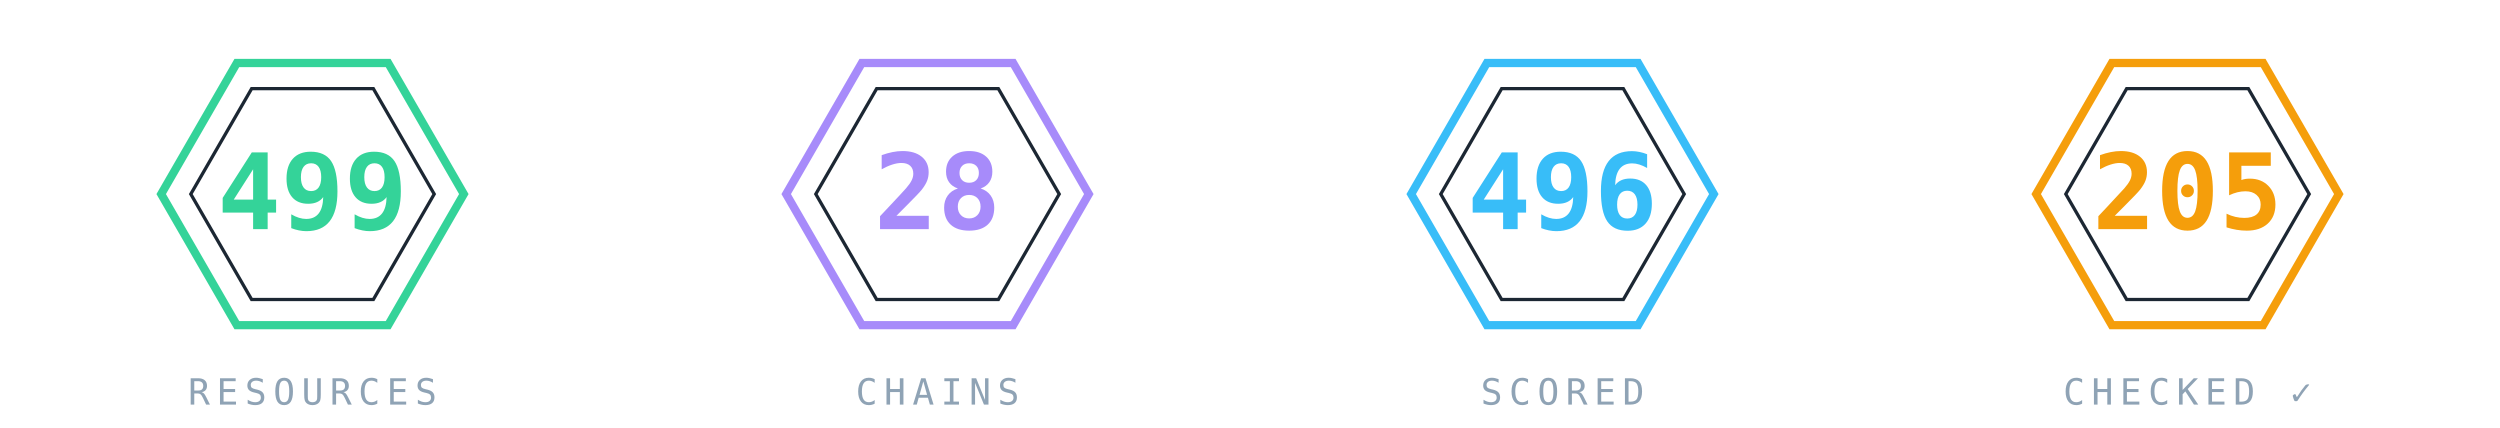
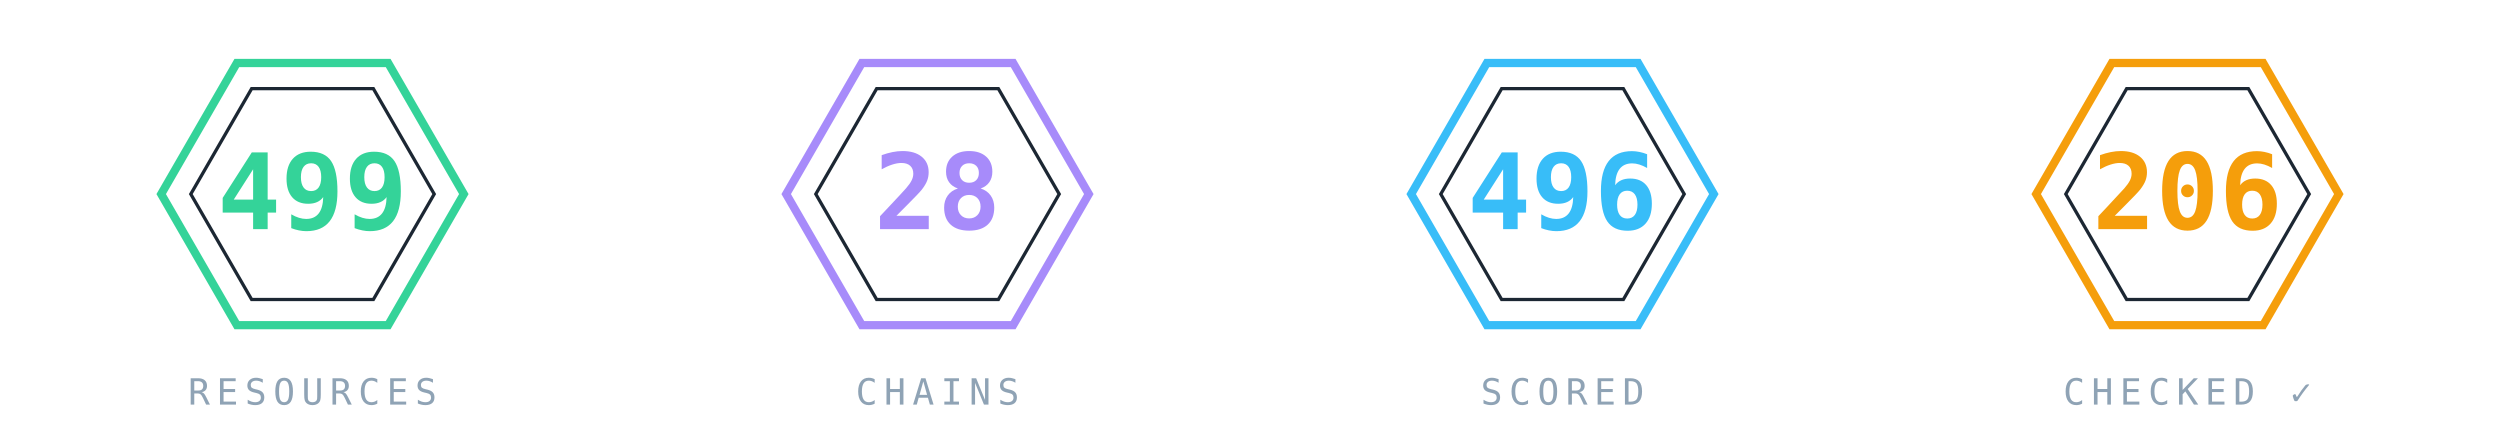
- <svg xmlns="http://www.w3.org/2000/svg" width="1520" height="260" viewBox="0 0 1520 260" role="img" aria-label="499 resources, 28 chains, 496 scored, 205 independently checked">
+ <svg xmlns="http://www.w3.org/2000/svg" width="1520" height="260" viewBox="0 0 1520 260" role="img" aria-label="499 resources, 28 chains, 496 scored, 206 independently checked">
  <g>
    <path d="M98.0 118.0 L144.0 38.3 L236.0 38.3 L282.0 118.0 L236.0 197.7 L144.0 197.7 Z" fill="none" stroke="#34d399" stroke-width="5" />
    <path d="M116.0 118.0 L153.0 53.9 L227.0 53.9 L264.0 118.0 L227.0 182.1 L153.0 182.1 Z" fill="none" stroke="#1c2733" stroke-width="2" />
    <text x="190" y="139.333" text-anchor="middle" font-family="ui-monospace, SFMono-Regular, Menlo, monospace" font-size="64" font-weight="700" fill="#34d399">499</text>
    <text x="190" y="246" text-anchor="middle" font-family="ui-monospace, SFMono-Regular, Menlo, monospace" font-size="22" letter-spacing="4" fill="#8fa3b5">RESOURCES</text>
  </g>
  <g>
    <path d="M478.0 118.0 L524.0 38.3 L616.0 38.3 L662.0 118.0 L616.0 197.7 L524.0 197.7 Z" fill="none" stroke="#a78bfa" stroke-width="5" />
    <path d="M496.0 118.0 L533.0 53.9 L607.0 53.9 L644.0 118.0 L607.0 182.1 L533.0 182.1 Z" fill="none" stroke="#1c2733" stroke-width="2" />
    <text x="570" y="139.333" text-anchor="middle" font-family="ui-monospace, SFMono-Regular, Menlo, monospace" font-size="64" font-weight="700" fill="#a78bfa">28</text>
    <text x="570" y="246" text-anchor="middle" font-family="ui-monospace, SFMono-Regular, Menlo, monospace" font-size="22" letter-spacing="4" fill="#8fa3b5">CHAINS</text>
  </g>
  <g>
    <path d="M858.0 118.0 L904.0 38.3 L996.0 38.3 L1042.0 118.0 L996.0 197.7 L904.0 197.7 Z" fill="none" stroke="#38bdf8" stroke-width="5" />
    <path d="M876.0 118.0 L913.0 53.9 L987.0 53.9 L1024.0 118.0 L987.0 182.1 L913.0 182.1 Z" fill="none" stroke="#1c2733" stroke-width="2" />
    <text x="950" y="139.333" text-anchor="middle" font-family="ui-monospace, SFMono-Regular, Menlo, monospace" font-size="64" font-weight="700" fill="#38bdf8">496</text>
    <text x="950" y="246" text-anchor="middle" font-family="ui-monospace, SFMono-Regular, Menlo, monospace" font-size="22" letter-spacing="4" fill="#8fa3b5">SCORED</text>
  </g>
  <g>
    <path d="M1238.0 118.0 L1284.0 38.3 L1376.0 38.3 L1422.0 118.0 L1376.0 197.7 L1284.0 197.7 Z" fill="none" stroke="#f59e0b" stroke-width="5" />
    <path d="M1256.0 118.0 L1293.0 53.9 L1367.0 53.9 L1404.0 118.0 L1367.0 182.1 L1293.0 182.1 Z" fill="none" stroke="#1c2733" stroke-width="2" />
-     <text x="1330" y="139.333" text-anchor="middle" font-family="ui-monospace, SFMono-Regular, Menlo, monospace" font-size="64" font-weight="700" fill="#f59e0b">205</text>
+     <text x="1330" y="139.333" text-anchor="middle" font-family="ui-monospace, SFMono-Regular, Menlo, monospace" font-size="64" font-weight="700" fill="#f59e0b">206</text>
    <text x="1330" y="246" text-anchor="middle" font-family="ui-monospace, SFMono-Regular, Menlo, monospace" font-size="22" letter-spacing="4" fill="#8fa3b5">CHECKED ✓</text>
  </g>
</svg>
